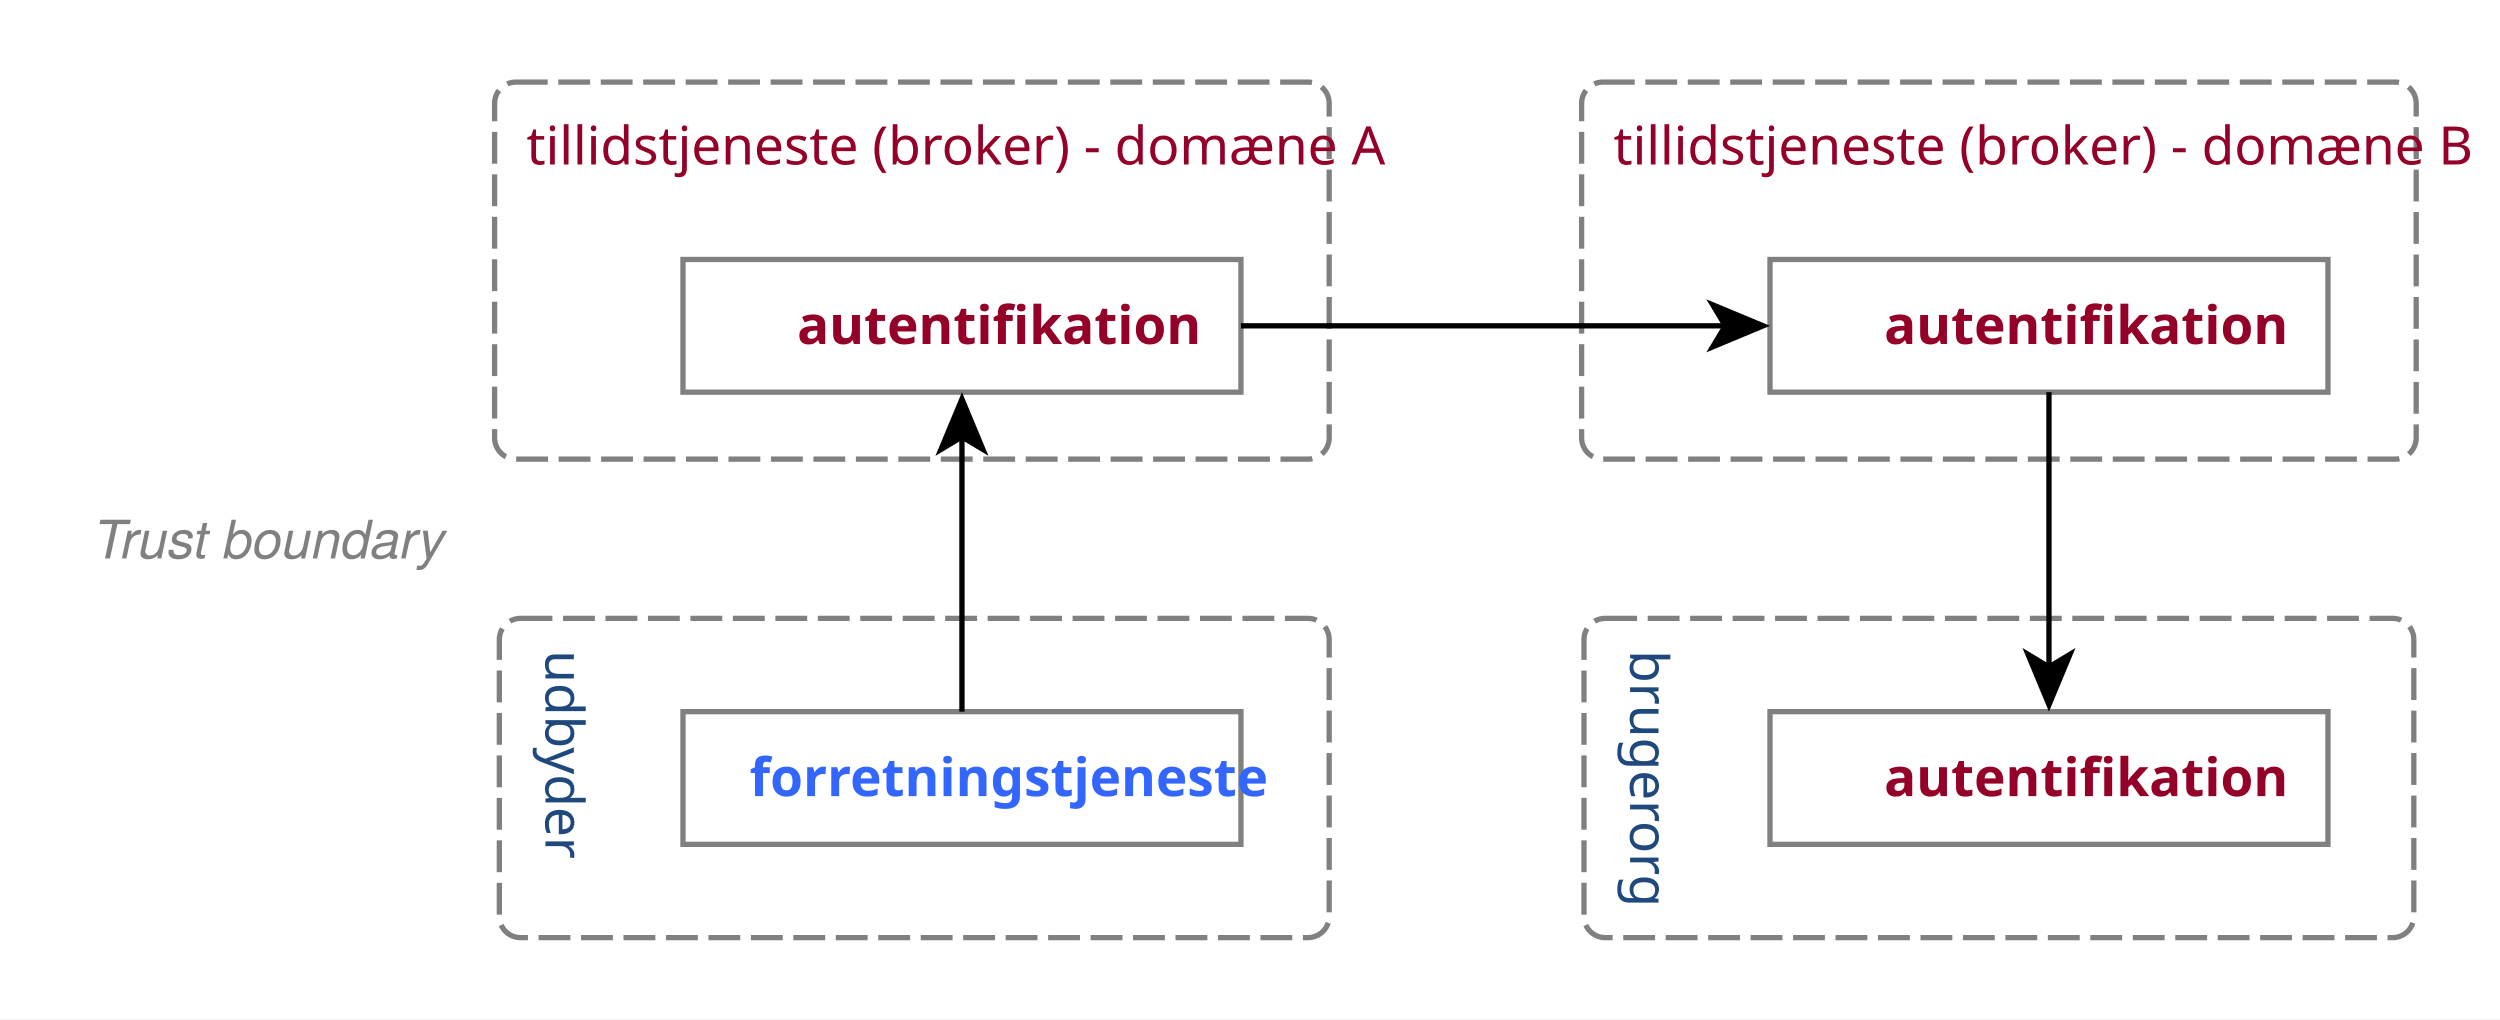
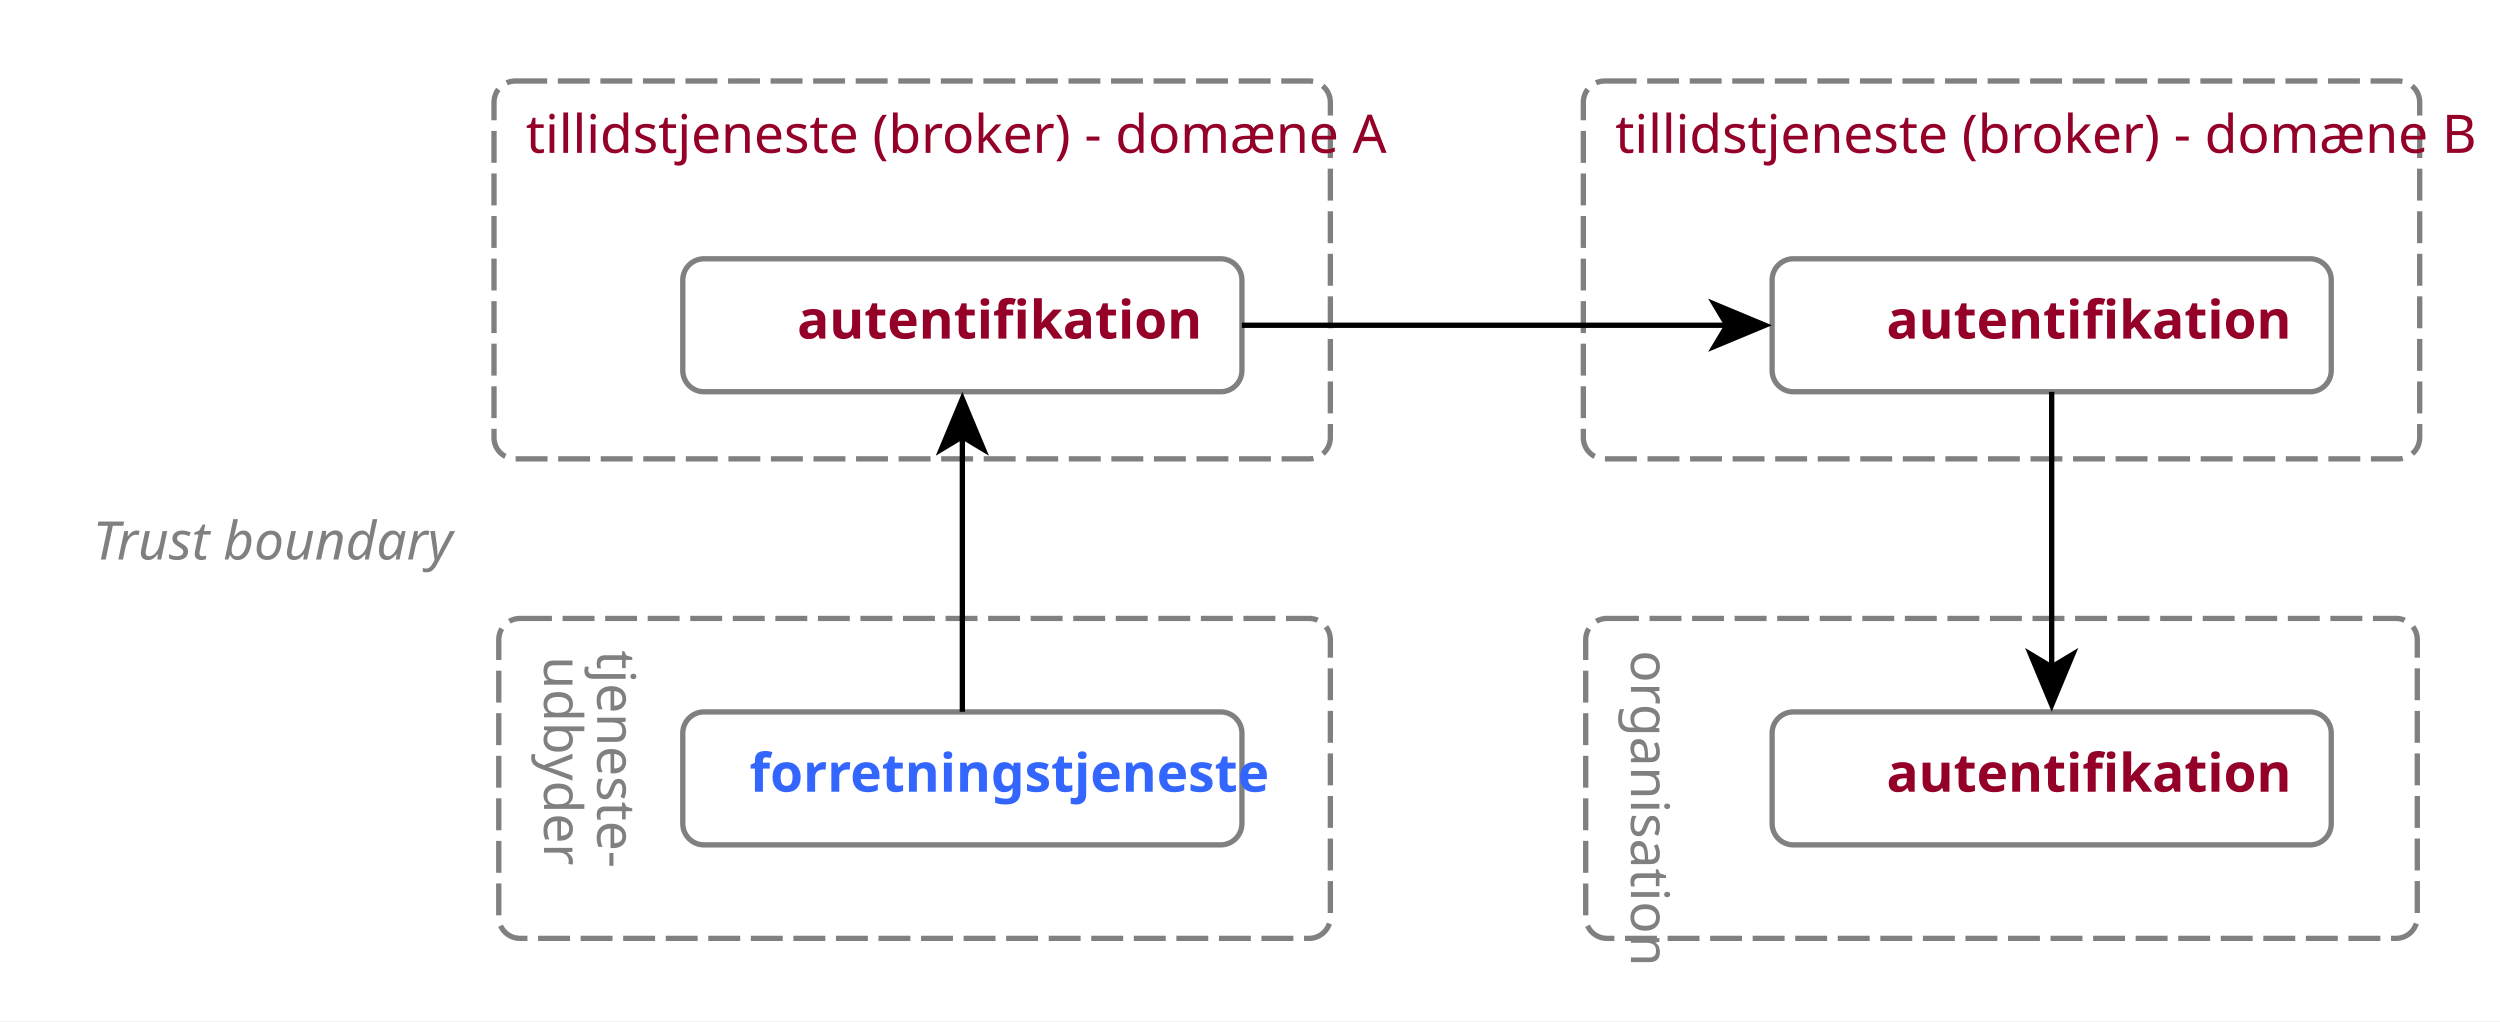
- <svg xmlns="http://www.w3.org/2000/svg" fill-opacity="1" color-rendering="auto" color-interpolation="auto" text-rendering="auto" stroke="black" stroke-linecap="square" width="471" stroke-miterlimit="10" shape-rendering="auto" stroke-opacity="1" fill="black" stroke-dasharray="none" font-weight="normal" stroke-width="1" height="192" font-family="'Dialog'" font-style="normal" stroke-linejoin="miter" font-size="12px" stroke-dashoffset="0" image-rendering="auto">
+ <svg xmlns="http://www.w3.org/2000/svg" fill-opacity="1" color-rendering="auto" color-interpolation="auto" text-rendering="auto" stroke="black" stroke-linecap="square" width="470" stroke-miterlimit="10" shape-rendering="auto" stroke-opacity="1" fill="black" stroke-dasharray="none" font-weight="normal" stroke-width="1" height="192" font-family="'Dialog'" font-style="normal" stroke-linejoin="miter" font-size="12px" stroke-dashoffset="0" image-rendering="auto">
  <defs id="genericDefs" />
  <g>
    <defs id="defs1">
-       <linearGradient x1="969.537" gradientUnits="userSpaceOnUse" x2="1073.765" y1="574.501" y2="574.501" id="linearGradient1" spreadMethod="reflect">
+       <linearGradient x1="370.227" gradientUnits="userSpaceOnUse" x2="474.455" y1="45.265" y2="45.265" id="linearGradient1" spreadMethod="reflect">
        <stop stop-opacity="1" stop-color="white" offset="0%" />
        <stop stop-opacity="1" stop-color="white" offset="100%" />
      </linearGradient>
      <clipPath clipPathUnits="userSpaceOnUse" id="clipPath1">
-         <path d="M0 0 L471 0 L471 192 L0 192 L0 0 Z" />
+         <path d="M0 0 L470 0 L470 192 L0 192 L0 0 Z" />
      </clipPath>
      <clipPath clipPathUnits="userSpaceOnUse" id="clipPath2">
-         <path d="M619 458 L1090 458 L1090 650 L619 650 L619 458 Z" />
+         <path d="M20 -71 L490 -71 L490 121 L20 121 L20 -71 Z" />
      </clipPath>
      <clipPath clipPathUnits="userSpaceOnUse" id="clipPath3">
-         <path d="M-120.501 114.283 L-120.501 -356.717 L71.499 -356.717 L71.499 114.283 L-120.501 114.283 Z" />
+         <path d="M-120.265 121.766 L-120.265 -348.234 L71.735 -348.234 L71.735 121.766 L-120.265 121.766 Z" />
      </clipPath>
      <clipPath clipPathUnits="userSpaceOnUse" id="clipPath4">
-         <path d="M-120.501 318.631 L-120.501 -152.369 L71.499 -152.369 L71.499 318.631 L-120.501 318.631 Z" />
+         <path d="M-120.265 316.113 L-120.265 -153.887 L71.735 -153.887 L71.735 316.113 L-120.265 316.113 Z" />
      </clipPath>
    </defs>
-     <g fill="white" text-rendering="geometricPrecision" shape-rendering="geometricPrecision" transform="translate(-619,-458)" stroke="white">
-       <rect x="619" width="471" height="192" y="458" clip-path="url(#clipPath2)" stroke="none" />
+     <g fill="white" text-rendering="geometricPrecision" shape-rendering="geometricPrecision" transform="translate(-20,71)" stroke="white">
+       <rect x="20" width="470" height="192" y="-71" clip-path="url(#clipPath2)" stroke="none" />
    </g>
-     <g stroke-linecap="butt" transform="matrix(1,0,0,1,-619,-458)" fill="gray" text-rendering="geometricPrecision" shape-rendering="geometricPrecision" stroke-dasharray="6,2" stroke="gray" stroke-miterlimit="1.45">
-       <rect x="713.076" y="574.501" clip-path="url(#clipPath2)" fill="none" width="156.341" rx="4" ry="4" height="60.148" />
+     <g stroke-linecap="butt" transform="matrix(1,0,0,1,-20,71)" fill="gray" text-rendering="geometricPrecision" shape-rendering="geometricPrecision" stroke-dasharray="6,2" stroke="gray" stroke-miterlimit="1.45">
+       <rect x="113.766" y="45.265" clip-path="url(#clipPath2)" fill="none" width="156.341" rx="4" ry="4" height="60.148" />
    </g>
-     <g stroke-linecap="butt" font-size="10px" transform="matrix(0,1,-1,0,114.2828,120.5008)" fill="rgb(31,73,125)" text-rendering="geometricPrecision" font-family="'Calibri'" shape-rendering="geometricPrecision" stroke="rgb(31,73,125)" stroke-miterlimit="1.45">
-       <text x="2" xml:space="preserve" y="11.521" clip-path="url(#clipPath3)" stroke="none">udbyder</text>
+     <g stroke-linecap="butt" font-size="10px" transform="matrix(0,1,-1,0,121.7656,120.2654)" fill="gray" text-rendering="geometricPrecision" font-family="'Calibri'" shape-rendering="geometricPrecision" stroke="gray" stroke-miterlimit="1.45">
+       <text x="2" xml:space="preserve" y="9.5" clip-path="url(#clipPath3)" stroke="none">tjeneste-</text>
+       <text x="3.121" xml:space="preserve" y="19.5" clip-path="url(#clipPath3)" stroke="none">udbyder</text>
    </g>
-     <g stroke-linecap="butt" transform="matrix(1,0,0,1,-619,-458)" fill="gray" text-rendering="geometricPrecision" shape-rendering="geometricPrecision" stroke="gray" stroke-miterlimit="1.45">
-       <rect fill="none" x="747.673" width="105.12" height="25" y="592.075" clip-path="url(#clipPath2)" />
+     <g stroke-linecap="butt" transform="matrix(1,0,0,1,-20,71)" fill="gray" text-rendering="geometricPrecision" shape-rendering="geometricPrecision" stroke="gray" stroke-miterlimit="1.45">
+       <rect x="148.362" y="62.839" clip-path="url(#clipPath2)" fill="none" width="105.12" rx="4" ry="4" height="25" />
    </g>
-     <g stroke-linecap="butt" font-size="10px" transform="matrix(1,0,0,1,-619,-458)" fill="rgb(51,102,255)" text-rendering="geometricPrecision" font-family="'Calibri'" shape-rendering="geometricPrecision" stroke="rgb(51,102,255)" font-weight="bold" stroke-miterlimit="1.45">
-       <text x="760.225" xml:space="preserve" y="607.993" clip-path="url(#clipPath2)" stroke="none">forretningstjeneste</text>
+     <g stroke-linecap="butt" font-size="10px" transform="matrix(1,0,0,1,-20,71)" fill="rgb(51,102,255)" text-rendering="geometricPrecision" font-family="'Calibri'" shape-rendering="geometricPrecision" stroke="rgb(51,102,255)" font-weight="bold" stroke-miterlimit="1.45">
+       <text x="160.915" xml:space="preserve" y="77.839" clip-path="url(#clipPath2)" stroke="none">forretningstjeneste</text>
    </g>
-     <g stroke-linecap="butt" transform="matrix(1,0,0,1,-619,-458)" fill="gray" text-rendering="geometricPrecision" shape-rendering="geometricPrecision" stroke-dasharray="6,2" stroke="gray" stroke-miterlimit="1.45">
-       <rect x="712.182" y="473.467" clip-path="url(#clipPath2)" fill="none" width="157.235" rx="4" ry="4" height="71.034" />
+     <g stroke-linecap="butt" transform="matrix(1,0,0,1,-20,71)" fill="gray" text-rendering="geometricPrecision" shape-rendering="geometricPrecision" stroke-dasharray="6,2" stroke="gray" stroke-miterlimit="1.45">
+       <rect x="112.872" y="-55.768" clip-path="url(#clipPath2)" fill="none" width="157.235" rx="4" ry="4" height="71.034" />
    </g>
-     <g stroke-linecap="butt" font-size="10px" transform="matrix(1,0,0,1,-619,-458)" fill="rgb(148,0,39)" text-rendering="geometricPrecision" font-family="'Calibri'" shape-rendering="geometricPrecision" stroke="rgb(148,0,39)" stroke-miterlimit="1.45">
-       <text x="718.182" xml:space="preserve" y="488.989" clip-path="url(#clipPath2)" stroke="none">tillidstjeneste (broker) - domæne A</text>
+     <g stroke-linecap="butt" font-size="10px" transform="matrix(1,0,0,1,-20,71)" fill="rgb(148,0,39)" text-rendering="geometricPrecision" font-family="'Calibri'" shape-rendering="geometricPrecision" stroke="rgb(148,0,39)" stroke-miterlimit="1.45">
+       <text x="118.872" xml:space="preserve" y="-42.268" clip-path="url(#clipPath2)" stroke="none">tillidstjeneste (broker) - domæne A</text>
    </g>
-     <g fill="white" text-rendering="geometricPrecision" shape-rendering="geometricPrecision" transform="matrix(1,0,0,1,-619,-458)" stroke="white">
-       <rect x="747.673" width="105.12" height="25" y="506.886" clip-path="url(#clipPath2)" stroke="none" />
+     <g fill="white" text-rendering="geometricPrecision" shape-rendering="geometricPrecision" transform="matrix(1,0,0,1,-20,71)" stroke="white">
+       <rect x="148.362" y="-22.35" clip-path="url(#clipPath2)" width="105.12" rx="4" ry="4" height="25" stroke="none" />
    </g>
-     <g stroke-linecap="butt" transform="matrix(1,0,0,1,-619,-458)" fill="gray" text-rendering="geometricPrecision" shape-rendering="geometricPrecision" stroke="gray" stroke-miterlimit="1.45">
-       <rect fill="none" x="747.673" width="105.12" height="25" y="506.886" clip-path="url(#clipPath2)" />
+     <g stroke-linecap="butt" transform="matrix(1,0,0,1,-20,71)" fill="gray" text-rendering="geometricPrecision" shape-rendering="geometricPrecision" stroke="gray" stroke-miterlimit="1.45">
+       <rect x="148.362" y="-22.35" clip-path="url(#clipPath2)" fill="none" width="105.12" rx="4" ry="4" height="25" />
    </g>
-     <g stroke-linecap="butt" font-size="10px" transform="matrix(1,0,0,1,-619,-458)" fill="rgb(148,0,39)" text-rendering="geometricPrecision" font-family="'Calibri'" shape-rendering="geometricPrecision" stroke="rgb(148,0,39)" font-weight="bold" stroke-miterlimit="1.45">
-       <text x="769.175" xml:space="preserve" y="522.804" clip-path="url(#clipPath2)" stroke="none">autentifikation</text>
+     <g stroke-linecap="butt" font-size="10px" transform="matrix(1,0,0,1,-20,71)" fill="rgb(148,0,39)" text-rendering="geometricPrecision" font-family="'Calibri'" shape-rendering="geometricPrecision" stroke="rgb(148,0,39)" font-weight="bold" stroke-miterlimit="1.45">
+       <text x="169.865" xml:space="preserve" y="-7.35" clip-path="url(#clipPath2)" stroke="none">autentifikation</text>
    </g>
-     <g stroke-linecap="butt" transform="matrix(1,0,0,1,-619,-458)" fill="gray" text-rendering="geometricPrecision" shape-rendering="geometricPrecision" stroke-dasharray="6,2" stroke="gray" stroke-miterlimit="1.45">
-       <rect x="916.977" y="473.467" clip-path="url(#clipPath2)" fill="none" width="157.235" rx="4" ry="4" height="71.034" />
+     <g stroke-linecap="butt" transform="matrix(1,0,0,1,-20,71)" fill="gray" text-rendering="geometricPrecision" shape-rendering="geometricPrecision" stroke-dasharray="6,2" stroke="gray" stroke-miterlimit="1.45">
+       <rect x="317.667" y="-55.768" clip-path="url(#clipPath2)" fill="none" width="157.235" rx="4" ry="4" height="71.034" />
    </g>
-     <g stroke-linecap="butt" font-size="10px" transform="matrix(1,0,0,1,-619,-458)" fill="rgb(148,0,39)" text-rendering="geometricPrecision" font-family="'Calibri'" shape-rendering="geometricPrecision" stroke="rgb(148,0,39)" stroke-miterlimit="1.45">
-       <text x="922.977" xml:space="preserve" y="488.989" clip-path="url(#clipPath2)" stroke="none">tillidstjeneste (broker) - domæne B </text>
+     <g stroke-linecap="butt" font-size="10px" transform="matrix(1,0,0,1,-20,71)" fill="rgb(148,0,39)" text-rendering="geometricPrecision" font-family="'Calibri'" shape-rendering="geometricPrecision" stroke="rgb(148,0,39)" stroke-miterlimit="1.45">
+       <text x="323.667" xml:space="preserve" y="-42.268" clip-path="url(#clipPath2)" stroke="none">tillidstjeneste (broker) - domæne B </text>
    </g>
-     <g fill="white" text-rendering="geometricPrecision" shape-rendering="geometricPrecision" transform="matrix(1,0,0,1,-619,-458)" stroke="white">
-       <rect x="952.467" width="105.12" height="25" y="506.886" clip-path="url(#clipPath2)" stroke="none" />
+     <g fill="white" text-rendering="geometricPrecision" shape-rendering="geometricPrecision" transform="matrix(1,0,0,1,-20,71)" stroke="white">
+       <rect x="353.157" y="-22.35" clip-path="url(#clipPath2)" width="105.12" rx="4" ry="4" height="25" stroke="none" />
    </g>
-     <g stroke-linecap="butt" transform="matrix(1,0,0,1,-619,-458)" fill="gray" text-rendering="geometricPrecision" shape-rendering="geometricPrecision" stroke="gray" stroke-miterlimit="1.45">
-       <rect fill="none" x="952.467" width="105.12" height="25" y="506.886" clip-path="url(#clipPath2)" />
+     <g stroke-linecap="butt" transform="matrix(1,0,0,1,-20,71)" fill="gray" text-rendering="geometricPrecision" shape-rendering="geometricPrecision" stroke="gray" stroke-miterlimit="1.45">
+       <rect x="353.157" y="-22.35" clip-path="url(#clipPath2)" fill="none" width="105.12" rx="4" ry="4" height="25" />
    </g>
-     <g stroke-linecap="butt" font-size="10px" transform="matrix(1,0,0,1,-619,-458)" fill="rgb(148,0,39)" text-rendering="geometricPrecision" font-family="'Calibri'" shape-rendering="geometricPrecision" stroke="rgb(148,0,39)" font-weight="bold" stroke-miterlimit="1.45">
-       <text x="973.97" xml:space="preserve" y="522.804" clip-path="url(#clipPath2)" stroke="none">autentifikation</text>
+     <g stroke-linecap="butt" font-size="10px" transform="matrix(1,0,0,1,-20,71)" fill="rgb(148,0,39)" text-rendering="geometricPrecision" font-family="'Calibri'" shape-rendering="geometricPrecision" stroke="rgb(148,0,39)" font-weight="bold" stroke-miterlimit="1.45">
+       <text x="374.659" xml:space="preserve" y="-7.35" clip-path="url(#clipPath2)" stroke="none">autentifikation</text>
    </g>
-     <g fill="url(#linearGradient1)" text-rendering="geometricPrecision" shape-rendering="geometricPrecision" transform="matrix(1,0,0,1,-619,-458)" stroke="url(#linearGradient1)">
-       <rect x="917.424" y="574.501" clip-path="url(#clipPath2)" width="156.341" rx="4" ry="4" height="60.148" stroke="none" />
+     <g fill="url(#linearGradient1)" text-rendering="geometricPrecision" shape-rendering="geometricPrecision" transform="matrix(1,0,0,1,-20,71)" stroke="url(#linearGradient1)">
+       <rect x="318.113" y="45.265" clip-path="url(#clipPath2)" width="156.341" rx="4" ry="4" height="60.148" stroke="none" />
    </g>
-     <g stroke-linecap="butt" transform="matrix(1,0,0,1,-619,-458)" fill="gray" text-rendering="geometricPrecision" shape-rendering="geometricPrecision" stroke-dasharray="6,2" stroke="gray" stroke-miterlimit="1.45">
-       <rect x="917.424" y="574.501" clip-path="url(#clipPath2)" fill="none" width="156.341" rx="4" ry="4" height="60.148" />
+     <g stroke-linecap="butt" transform="matrix(1,0,0,1,-20,71)" fill="gray" text-rendering="geometricPrecision" shape-rendering="geometricPrecision" stroke-dasharray="6,2" stroke="gray" stroke-miterlimit="1.45">
+       <rect x="318.113" y="45.265" clip-path="url(#clipPath2)" fill="none" width="156.341" rx="4" ry="4" height="60.148" />
    </g>
-     <g stroke-linecap="butt" font-size="10px" transform="matrix(0,1,-1,0,318.6306,120.5008)" fill="rgb(31,73,125)" text-rendering="geometricPrecision" font-family="'Calibri'" shape-rendering="geometricPrecision" stroke="rgb(31,73,125)" stroke-miterlimit="1.45">
-       <text x="2" xml:space="preserve" y="11.521" clip-path="url(#clipPath4)" stroke="none">brugerorg</text>
+     <g stroke-linecap="butt" font-size="10px" transform="matrix(0,1,-1,0,316.1134,120.2654)" fill="gray" text-rendering="geometricPrecision" font-family="'Calibri'" shape-rendering="geometricPrecision" stroke="gray" stroke-miterlimit="1.45">
+       <text x="2" xml:space="preserve" y="9.5" clip-path="url(#clipPath4)" stroke="none">organisation</text>
    </g>
-     <g fill="white" text-rendering="geometricPrecision" shape-rendering="geometricPrecision" transform="matrix(1,0,0,1,-619,-458)" stroke="white">
-       <rect x="952.467" width="105.12" height="25" y="592.075" clip-path="url(#clipPath2)" stroke="none" />
+     <g fill="white" text-rendering="geometricPrecision" shape-rendering="geometricPrecision" transform="matrix(1,0,0,1,-20,71)" stroke="white">
+       <rect x="353.157" y="62.839" clip-path="url(#clipPath2)" width="105.12" rx="4" ry="4" height="25" stroke="none" />
    </g>
-     <g stroke-linecap="butt" transform="matrix(1,0,0,1,-619,-458)" fill="gray" text-rendering="geometricPrecision" shape-rendering="geometricPrecision" stroke="gray" stroke-miterlimit="1.45">
-       <rect fill="none" x="952.467" width="105.12" height="25" y="592.075" clip-path="url(#clipPath2)" />
+     <g stroke-linecap="butt" transform="matrix(1,0,0,1,-20,71)" fill="gray" text-rendering="geometricPrecision" shape-rendering="geometricPrecision" stroke="gray" stroke-miterlimit="1.45">
+       <rect x="353.157" y="62.839" clip-path="url(#clipPath2)" fill="none" width="105.12" rx="4" ry="4" height="25" />
    </g>
-     <g stroke-linecap="butt" font-size="10px" transform="matrix(1,0,0,1,-619,-458)" fill="rgb(148,0,39)" text-rendering="geometricPrecision" font-family="'Calibri'" shape-rendering="geometricPrecision" stroke="rgb(148,0,39)" font-weight="bold" stroke-miterlimit="1.45">
-       <text x="973.97" xml:space="preserve" y="607.993" clip-path="url(#clipPath2)" stroke="none">autentifikation</text>
+     <g stroke-linecap="butt" font-size="10px" transform="matrix(1,0,0,1,-20,71)" fill="rgb(148,0,39)" text-rendering="geometricPrecision" font-family="'Calibri'" shape-rendering="geometricPrecision" stroke="rgb(148,0,39)" font-weight="bold" stroke-miterlimit="1.45">
+       <text x="374.659" xml:space="preserve" y="77.839" clip-path="url(#clipPath2)" stroke="none">autentifikation</text>
    </g>
-     <g transform="matrix(1,0,0,1,-619,-458)" fill-opacity="0.902" fill="rgb(255,255,255)" text-rendering="geometricPrecision" shape-rendering="geometricPrecision" stroke="rgb(255,255,255)" stroke-opacity="0.902">
-       <rect x="637.383" y="543.001" clip-path="url(#clipPath2)" width="66" rx="4" ry="4" height="33" stroke="none" />
+     <g transform="matrix(1,0,0,1,-20,71)" fill-opacity="0.902" fill="rgb(255,255,255)" text-rendering="geometricPrecision" shape-rendering="geometricPrecision" stroke="rgb(255,255,255)" stroke-opacity="0.902">
+       <rect x="38.073" y="13.765" clip-path="url(#clipPath2)" width="66" rx="4" ry="4" height="33" stroke="none" />
    </g>
-     <g stroke-linecap="butt" font-size="10px" transform="matrix(1,0,0,1,-619,-458)" fill="gray" text-rendering="geometricPrecision" font-family="'Helvetica Neue'" shape-rendering="geometricPrecision" font-style="italic" stroke="gray" stroke-miterlimit="1.45">
-       <text x="636.673" xml:space="preserve" y="563.221" clip-path="url(#clipPath2)" stroke="none">Trust boundary</text>
+     <g stroke-linecap="butt" font-size="10px" transform="matrix(1,0,0,1,-20,71)" fill="gray" text-rendering="geometricPrecision" shape-rendering="geometricPrecision" font-style="italic" stroke="gray" stroke-miterlimit="1.45">
+       <text x="37.445" xml:space="preserve" y="34.194" clip-path="url(#clipPath2)" stroke="none">Trust boundary</text>
    </g>
-     <g text-rendering="geometricPrecision" stroke-miterlimit="1.45" shape-rendering="geometricPrecision" transform="matrix(1,0,0,1,-619,-458)" stroke-linecap="butt">
-       <path fill="none" d="M800.232 592.075 L800.232 539.886" clip-path="url(#clipPath2)" />
-       <path d="M800.232 531.886 L795.232 543.886 L800.232 540.886 L805.232 543.886 Z" clip-path="url(#clipPath2)" stroke="none" />
-       <path fill="none" d="M852.792 519.386 L944.467 519.386" clip-path="url(#clipPath2)" />
-       <path d="M952.467 519.386 L940.467 514.386 L943.467 519.386 L940.467 524.386 Z" clip-path="url(#clipPath2)" stroke="none" />
-       <path fill="none" d="M1005.027 531.886 L1005.027 584.075" clip-path="url(#clipPath2)" />
-       <path d="M1005.027 592.075 L1010.027 580.075 L1005.027 583.075 L1000.027 580.075 Z" clip-path="url(#clipPath2)" stroke="none" />
+     <g text-rendering="geometricPrecision" stroke-miterlimit="1.45" shape-rendering="geometricPrecision" transform="matrix(1,0,0,1,-20,71)" stroke-linecap="butt">
+       <path fill="none" d="M200.922 62.819 L200.922 10.676" clip-path="url(#clipPath2)" />
+       <path d="M200.922 2.676 L195.922 14.676 L200.922 11.676 L205.922 14.676 Z" clip-path="url(#clipPath2)" stroke="none" />
+       <path fill="none" d="M253.471 -9.85 L345.122 -9.85" clip-path="url(#clipPath2)" />
+       <path d="M353.122 -9.85 L341.122 -14.85 L344.122 -9.85 L341.122 -4.85 Z" clip-path="url(#clipPath2)" stroke="none" />
+       <path fill="none" d="M405.717 2.671 L405.717 54.814" clip-path="url(#clipPath2)" />
+       <path d="M405.717 62.814 L410.717 50.814 L405.717 53.814 L400.717 50.814 Z" clip-path="url(#clipPath2)" stroke="none" />
    </g>
  </g>
</svg>
